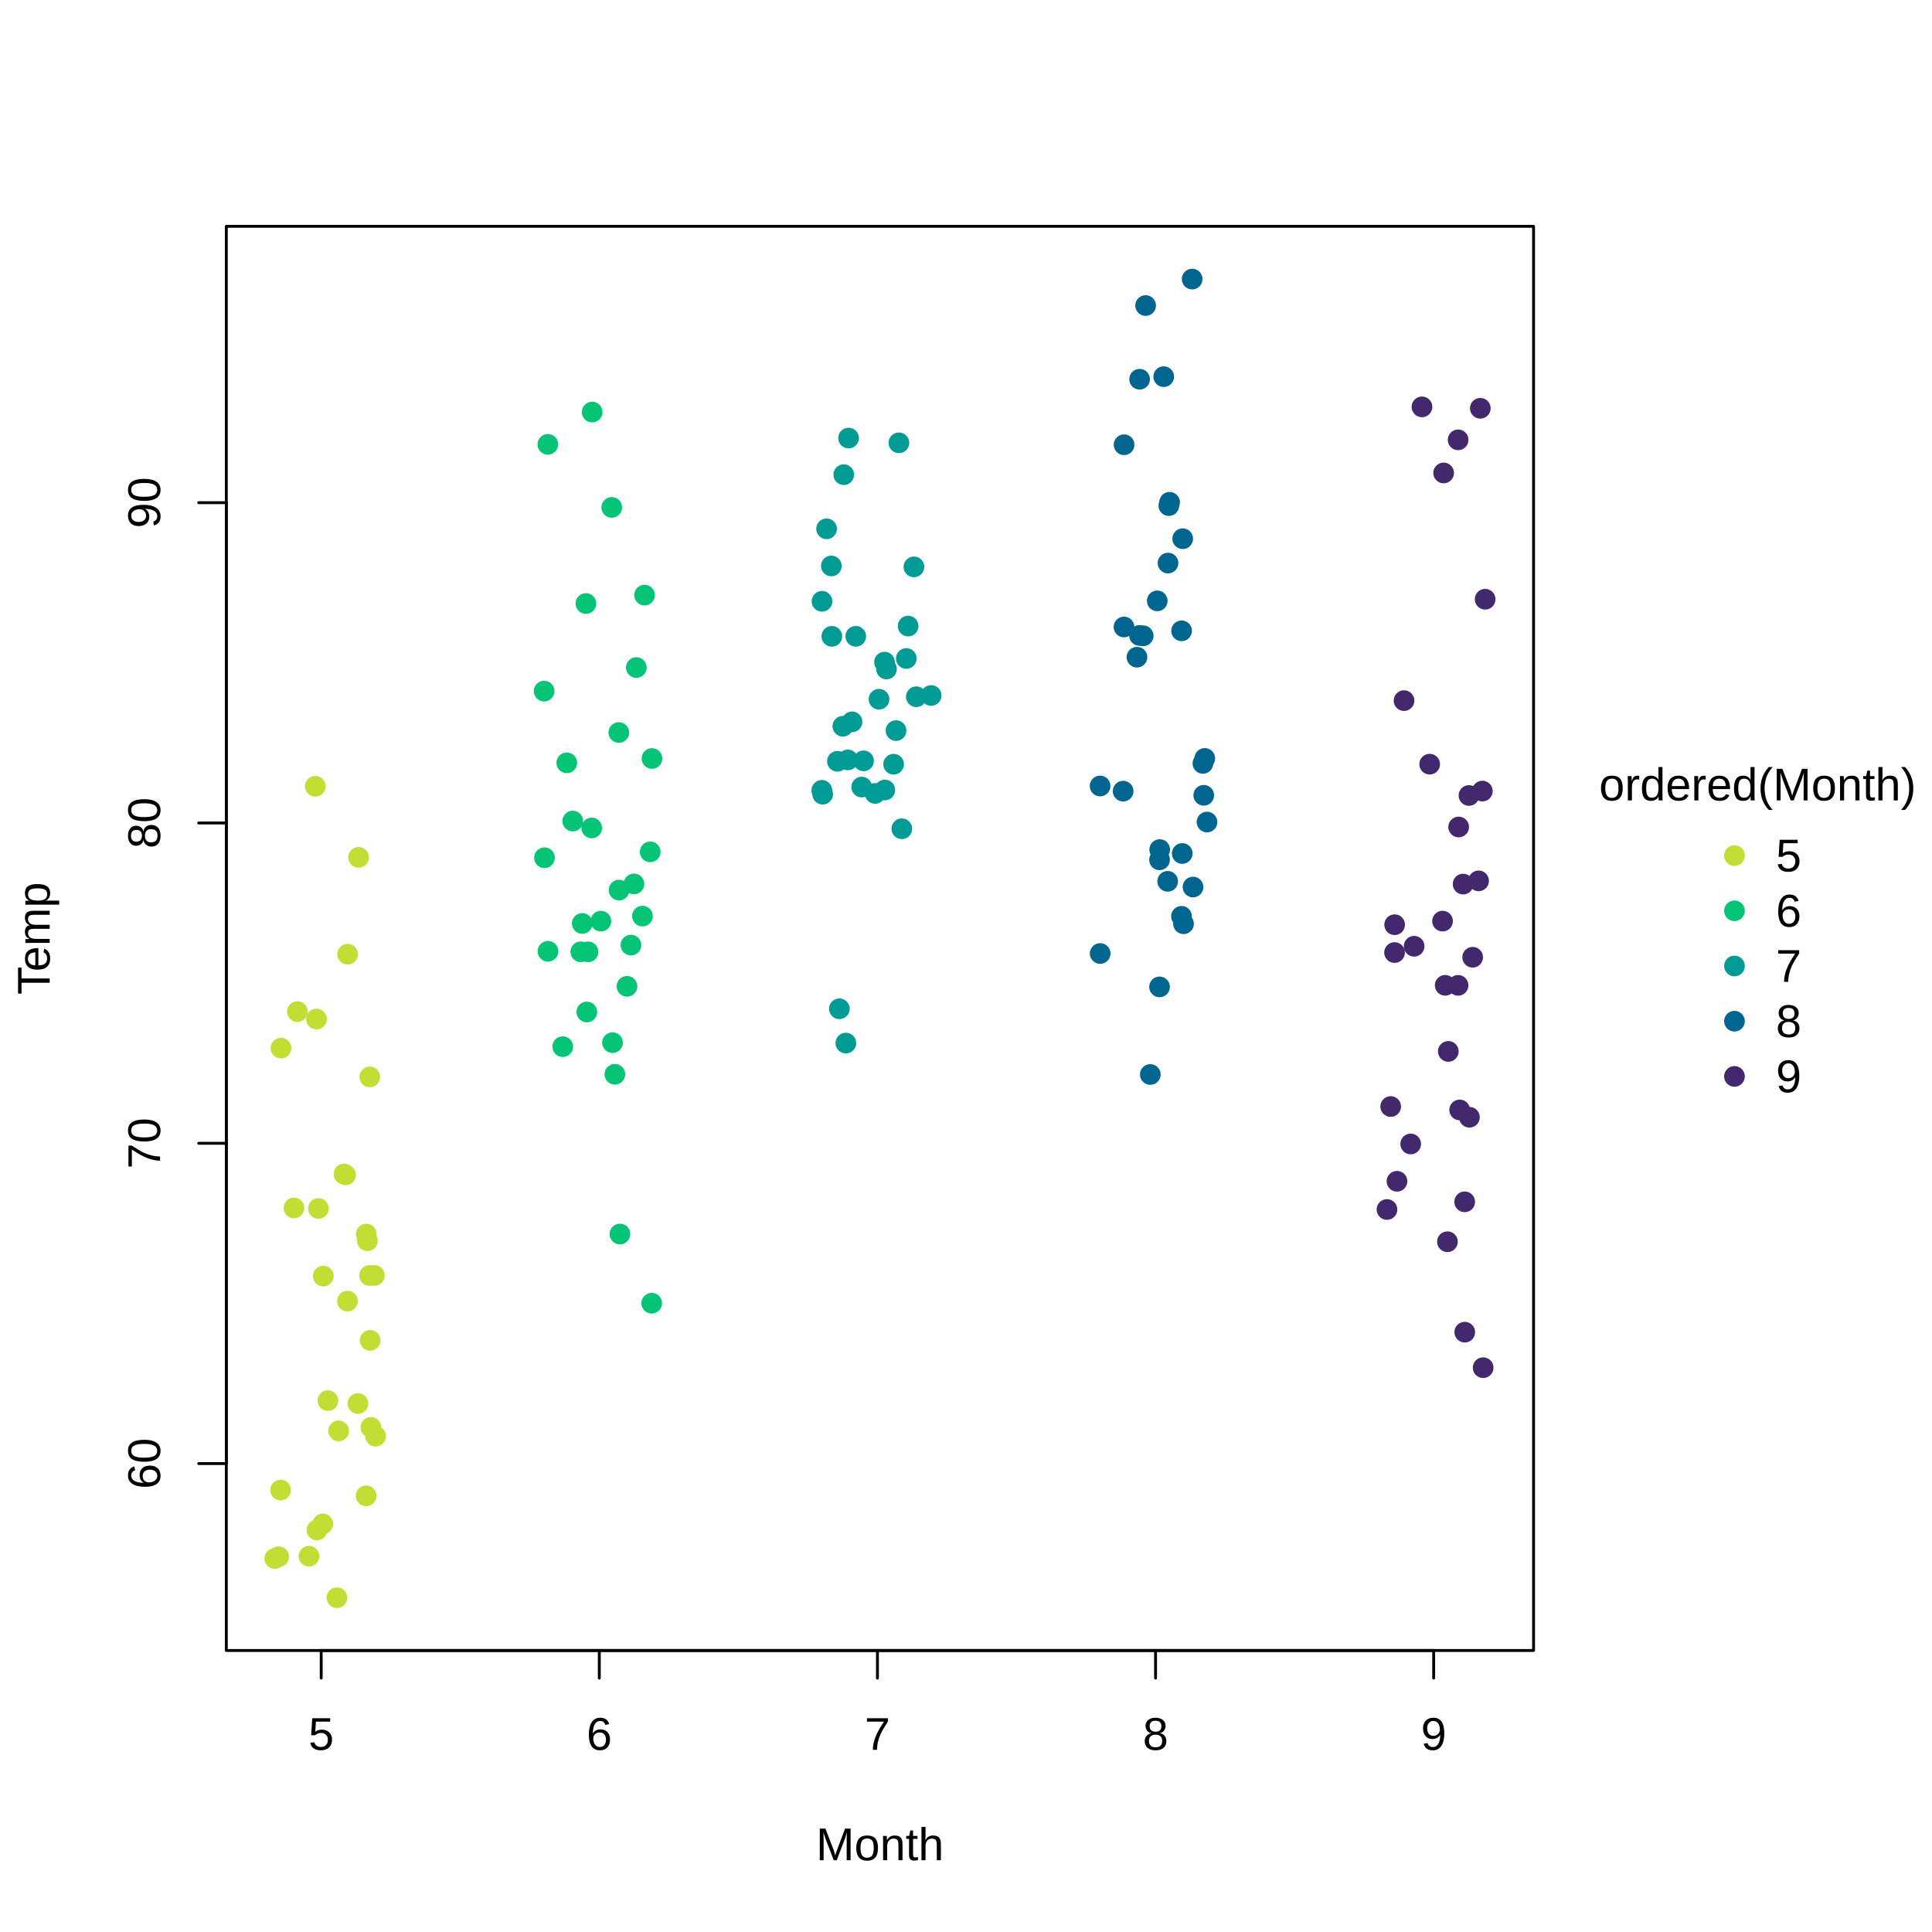
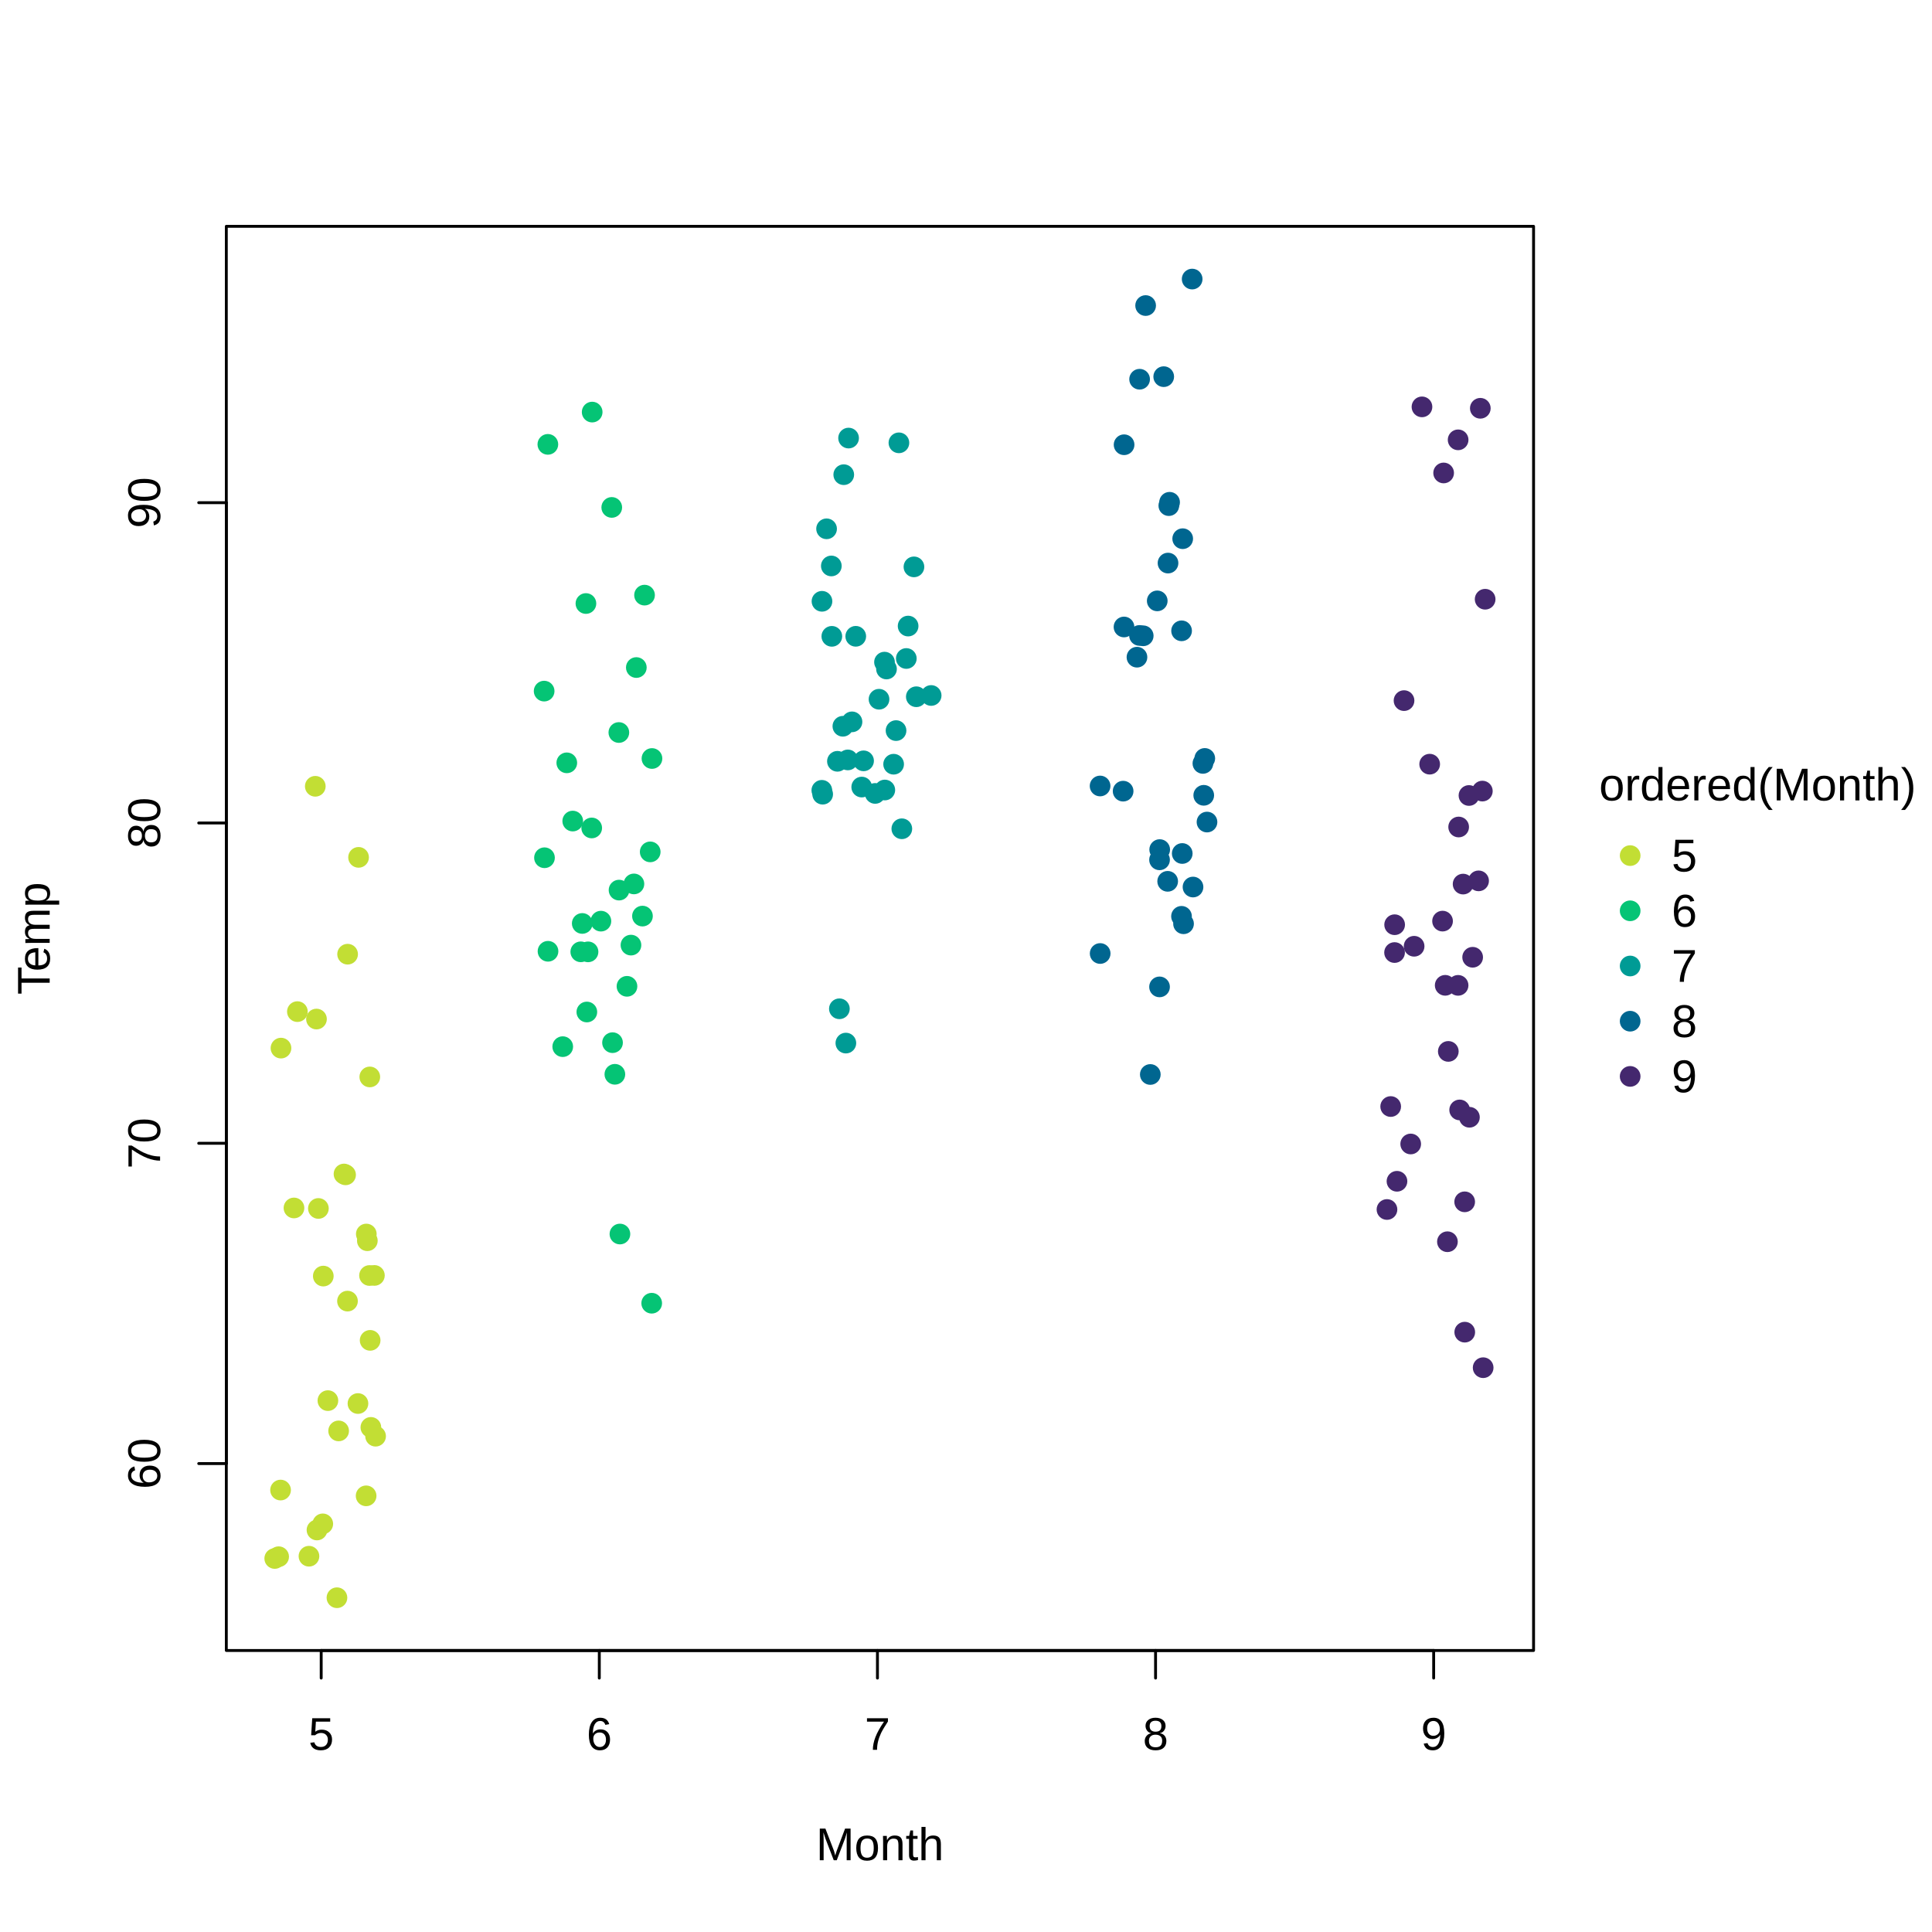
<svg xmlns="http://www.w3.org/2000/svg" width="504.00pt" height="504.00pt" viewBox="0 0 504.00 504.00">
  <g class="svglite">
    <defs>
      <style type="text/css">
    .svglite line, .svglite polyline, .svglite polygon, .svglite path, .svglite rect, .svglite circle {
      fill: none;
      stroke: #000000;
      stroke-linecap: round;
      stroke-linejoin: round;
      stroke-miterlimit: 10.00;
    }
    .svglite text {
      white-space: pre;
    }
    .svglite g.glyphgroup path {
      fill: inherit;
      stroke: none;
    }
  </style>
    </defs>
    <rect width="100%" height="100%" style="stroke: none; fill: #FFFFFF;" />
    <defs>
      <clipPath id="cpMC4wMHw1MDQuMDB8MC4wMHw1MDQuMDA=">
        <rect x="0.00" y="0.00" width="504.00" height="504.00" />
      </clipPath>
    </defs>
    <g clip-path="url(#cpMC4wMHw1MDQuMDB8MC4wMHw1MDQuMDA=)">
-       <circle cx="452.47" cy="223.20" r="2.70" style="stroke-width: 0.75; stroke: none; fill: #C2DE34;" />
-       <circle cx="452.47" cy="237.60" r="2.70" style="stroke-width: 0.75; stroke: none; fill: #05C475;" />
-       <circle cx="452.47" cy="252.00" r="2.70" style="stroke-width: 0.75; stroke: none; fill: #009B95;" />
-       <circle cx="452.47" cy="266.40" r="2.70" style="stroke-width: 0.75; stroke: none; fill: #006690;" />
-       <circle cx="452.47" cy="280.80" r="2.70" style="stroke-width: 0.75; stroke: none; fill: #44286E;" />
+       <circle cx="425.26" cy="223.20" r="2.70" style="stroke-width: 0.75; stroke: none; fill: #C2DE34;" />
+       <circle cx="425.26" cy="237.60" r="2.70" style="stroke-width: 0.75; stroke: none; fill: #05C475;" />
+       <circle cx="425.26" cy="252.00" r="2.70" style="stroke-width: 0.75; stroke: none; fill: #009B95;" />
+       <circle cx="425.26" cy="266.40" r="2.70" style="stroke-width: 0.75; stroke: none; fill: #006690;" />
+       <circle cx="425.26" cy="280.80" r="2.70" style="stroke-width: 0.75; stroke: none; fill: #44286E;" />
      <text x="458.51" y="208.80" text-anchor="middle" style="font-size: 12.00px; font-family: &quot;Liberation Sans&quot;;" textLength="82.70px" lengthAdjust="spacingAndGlyphs">ordered(Month)</text>
-       <text x="463.27" y="227.33" style="font-size: 12.00px; font-family: &quot;Liberation Sans&quot;;" textLength="6.67px" lengthAdjust="spacingAndGlyphs">5</text>
-       <text x="463.27" y="241.73" style="font-size: 12.00px; font-family: &quot;Liberation Sans&quot;;" textLength="6.67px" lengthAdjust="spacingAndGlyphs">6</text>
-       <text x="463.27" y="256.13" style="font-size: 12.00px; font-family: &quot;Liberation Sans&quot;;" textLength="6.67px" lengthAdjust="spacingAndGlyphs">7</text>
-       <text x="463.27" y="270.53" style="font-size: 12.00px; font-family: &quot;Liberation Sans&quot;;" textLength="6.67px" lengthAdjust="spacingAndGlyphs">8</text>
-       <text x="463.27" y="284.93" style="font-size: 12.00px; font-family: &quot;Liberation Sans&quot;;" textLength="6.67px" lengthAdjust="spacingAndGlyphs">9</text>
+       <text x="436.06" y="227.33" style="font-size: 12.00px; font-family: &quot;Liberation Sans&quot;;" textLength="6.67px" lengthAdjust="spacingAndGlyphs">5</text>
+       <text x="436.06" y="241.73" style="font-size: 12.00px; font-family: &quot;Liberation Sans&quot;;" textLength="6.67px" lengthAdjust="spacingAndGlyphs">6</text>
+       <text x="436.06" y="256.13" style="font-size: 12.00px; font-family: &quot;Liberation Sans&quot;;" textLength="6.67px" lengthAdjust="spacingAndGlyphs">7</text>
+       <text x="436.06" y="270.53" style="font-size: 12.00px; font-family: &quot;Liberation Sans&quot;;" textLength="6.67px" lengthAdjust="spacingAndGlyphs">8</text>
+       <text x="436.06" y="284.93" style="font-size: 12.00px; font-family: &quot;Liberation Sans&quot;;" textLength="6.67px" lengthAdjust="spacingAndGlyphs">9</text>
    </g>
    <defs>
      <clipPath id="cpMC4wMHw0MDAuMDZ8MC4wMHw1MDQuMDA=">
        <rect x="0.00" y="0.00" width="400.06" height="504.00" />
      </clipPath>
    </defs>
    <g clip-path="url(#cpMC4wMHw0MDAuMDZ8MC4wMHw1MDQuMDA=)">
      <text x="229.55" y="485.28" text-anchor="middle" style="font-size: 12.00px; font-family: &quot;Liberation Sans&quot;;" textLength="33.34px" lengthAdjust="spacingAndGlyphs">Month</text>
      <text transform="translate(12.96,244.80) rotate(-90)" text-anchor="middle" style="font-size: 12.00px; font-family: &quot;Liberation Sans&quot;;" textLength="29.34px" lengthAdjust="spacingAndGlyphs">Temp</text>
    </g>
    <g clip-path="url(#cpMC4wMHw1MDQuMDB8MC4wMHw1MDQuMDA=)">
      <line x1="83.79" y1="430.56" x2="374.00" y2="430.56" style="stroke-width: 0.75;" />
      <line x1="83.79" y1="430.56" x2="83.79" y2="437.76" style="stroke-width: 0.75;" />
      <line x1="156.34" y1="430.56" x2="156.34" y2="437.76" style="stroke-width: 0.75;" />
      <line x1="228.90" y1="430.56" x2="228.90" y2="437.76" style="stroke-width: 0.75;" />
      <line x1="301.45" y1="430.56" x2="301.45" y2="437.76" style="stroke-width: 0.75;" />
      <line x1="374.00" y1="430.56" x2="374.00" y2="437.76" style="stroke-width: 0.75;" />
      <text x="83.79" y="456.48" text-anchor="middle" style="font-size: 12.00px; font-family: &quot;Liberation Sans&quot;;" textLength="6.67px" lengthAdjust="spacingAndGlyphs">5</text>
      <text x="156.34" y="456.48" text-anchor="middle" style="font-size: 12.00px; font-family: &quot;Liberation Sans&quot;;" textLength="6.67px" lengthAdjust="spacingAndGlyphs">6</text>
      <text x="228.90" y="456.48" text-anchor="middle" style="font-size: 12.00px; font-family: &quot;Liberation Sans&quot;;" textLength="6.67px" lengthAdjust="spacingAndGlyphs">7</text>
      <text x="301.45" y="456.48" text-anchor="middle" style="font-size: 12.00px; font-family: &quot;Liberation Sans&quot;;" textLength="6.67px" lengthAdjust="spacingAndGlyphs">8</text>
      <text x="374.00" y="456.48" text-anchor="middle" style="font-size: 12.00px; font-family: &quot;Liberation Sans&quot;;" textLength="6.67px" lengthAdjust="spacingAndGlyphs">9</text>
      <line x1="59.04" y1="381.80" x2="59.04" y2="131.13" style="stroke-width: 0.75;" />
      <line x1="59.04" y1="381.80" x2="51.84" y2="381.80" style="stroke-width: 0.75;" />
      <line x1="59.04" y1="298.25" x2="51.84" y2="298.25" style="stroke-width: 0.75;" />
      <line x1="59.04" y1="214.69" x2="51.84" y2="214.69" style="stroke-width: 0.75;" />
      <line x1="59.04" y1="131.13" x2="51.84" y2="131.13" style="stroke-width: 0.75;" />
      <text transform="translate(41.76,381.80) rotate(-90)" text-anchor="middle" style="font-size: 12.00px; font-family: &quot;Liberation Sans&quot;;" textLength="13.34px" lengthAdjust="spacingAndGlyphs">60</text>
      <text transform="translate(41.76,298.25) rotate(-90)" text-anchor="middle" style="font-size: 12.00px; font-family: &quot;Liberation Sans&quot;;" textLength="13.34px" lengthAdjust="spacingAndGlyphs">70</text>
      <text transform="translate(41.76,214.69) rotate(-90)" text-anchor="middle" style="font-size: 12.00px; font-family: &quot;Liberation Sans&quot;;" textLength="13.34px" lengthAdjust="spacingAndGlyphs">80</text>
      <text transform="translate(41.76,131.13) rotate(-90)" text-anchor="middle" style="font-size: 12.00px; font-family: &quot;Liberation Sans&quot;;" textLength="13.34px" lengthAdjust="spacingAndGlyphs">90</text>
      <polygon points="59.04,430.56 400.06,430.56 400.06,59.04 59.04,59.04 " style="stroke-width: 0.75;" />
    </g>
    <defs>
      <clipPath id="cpNTkuMDR8NDAwLjA2fDU5LjA0fDQzMC41Ng==">
        <rect x="59.04" y="59.04" width="341.02" height="371.52" />
      </clipPath>
    </defs>
    <g clip-path="url(#cpNTkuMDR8NDAwLjA2fDU5LjA0fDQzMC41Ng==)">
      <circle cx="95.83" cy="323.67" r="2.70" style="stroke-width: 0.75; stroke: none; fill: #C2DE34;" />
      <circle cx="96.47" cy="280.94" r="2.70" style="stroke-width: 0.75; stroke: none; fill: #C2DE34;" />
      <circle cx="77.58" cy="263.90" r="2.70" style="stroke-width: 0.75; stroke: none; fill: #C2DE34;" />
      <circle cx="93.38" cy="366.14" r="2.70" style="stroke-width: 0.75; stroke: none; fill: #C2DE34;" />
      <circle cx="87.90" cy="416.80" r="2.70" style="stroke-width: 0.75; stroke: none; fill: #C2DE34;" />
      <circle cx="84.34" cy="332.89" r="2.70" style="stroke-width: 0.75; stroke: none; fill: #C2DE34;" />
      <circle cx="90.65" cy="339.42" r="2.70" style="stroke-width: 0.75; stroke: none; fill: #C2DE34;" />
      <circle cx="73.19" cy="388.71" r="2.70" style="stroke-width: 0.75; stroke: none; fill: #C2DE34;" />
      <circle cx="88.34" cy="373.28" r="2.70" style="stroke-width: 0.75; stroke: none; fill: #C2DE34;" />
      <circle cx="89.74" cy="306.26" r="2.70" style="stroke-width: 0.75; stroke: none; fill: #C2DE34;" />
      <circle cx="82.56" cy="265.84" r="2.70" style="stroke-width: 0.75; stroke: none; fill: #C2DE34;" />
      <circle cx="90.15" cy="306.48" r="2.70" style="stroke-width: 0.75; stroke: none; fill: #C2DE34;" />
      <circle cx="96.40" cy="332.74" r="2.70" style="stroke-width: 0.75; stroke: none; fill: #C2DE34;" />
      <circle cx="76.69" cy="315.12" r="2.70" style="stroke-width: 0.75; stroke: none; fill: #C2DE34;" />
      <circle cx="82.69" cy="399.13" r="2.70" style="stroke-width: 0.75; stroke: none; fill: #C2DE34;" />
      <circle cx="96.56" cy="349.66" r="2.70" style="stroke-width: 0.75; stroke: none; fill: #C2DE34;" />
      <circle cx="97.67" cy="332.72" r="2.70" style="stroke-width: 0.75; stroke: none; fill: #C2DE34;" />
      <circle cx="72.69" cy="406.10" r="2.70" style="stroke-width: 0.75; stroke: none; fill: #C2DE34;" />
      <circle cx="83.06" cy="315.25" r="2.70" style="stroke-width: 0.75; stroke: none; fill: #C2DE34;" />
      <circle cx="85.54" cy="365.38" r="2.70" style="stroke-width: 0.75; stroke: none; fill: #C2DE34;" />
      <circle cx="95.51" cy="390.22" r="2.70" style="stroke-width: 0.75; stroke: none; fill: #C2DE34;" />
      <circle cx="73.30" cy="273.42" r="2.70" style="stroke-width: 0.75; stroke: none; fill: #C2DE34;" />
      <circle cx="97.98" cy="374.66" r="2.70" style="stroke-width: 0.75; stroke: none; fill: #C2DE34;" />
      <circle cx="96.75" cy="372.36" r="2.70" style="stroke-width: 0.75; stroke: none; fill: #C2DE34;" />
      <circle cx="71.67" cy="406.56" r="2.70" style="stroke-width: 0.75; stroke: none; fill: #C2DE34;" />
      <circle cx="84.20" cy="397.53" r="2.70" style="stroke-width: 0.75; stroke: none; fill: #C2DE34;" />
      <circle cx="80.60" cy="405.97" r="2.70" style="stroke-width: 0.75; stroke: none; fill: #C2DE34;" />
      <circle cx="95.56" cy="321.92" r="2.70" style="stroke-width: 0.75; stroke: none; fill: #C2DE34;" />
      <circle cx="82.25" cy="205.12" r="2.70" style="stroke-width: 0.75; stroke: none; fill: #C2DE34;" />
      <circle cx="93.54" cy="223.66" r="2.70" style="stroke-width: 0.75; stroke: none; fill: #C2DE34;" />
      <circle cx="90.68" cy="248.92" r="2.70" style="stroke-width: 0.75; stroke: none; fill: #C2DE34;" />
      <circle cx="165.37" cy="230.59" r="2.70" style="stroke-width: 0.75; stroke: none; fill: #05C475;" />
      <circle cx="153.09" cy="264.00" r="2.70" style="stroke-width: 0.75; stroke: none; fill: #05C475;" />
      <circle cx="161.72" cy="321.92" r="2.70" style="stroke-width: 0.75; stroke: none; fill: #05C475;" />
      <circle cx="141.95" cy="180.29" r="2.70" style="stroke-width: 0.75; stroke: none; fill: #05C475;" />
      <circle cx="166.00" cy="174.14" r="2.70" style="stroke-width: 0.75; stroke: none; fill: #05C475;" />
      <circle cx="142.04" cy="223.76" r="2.70" style="stroke-width: 0.75; stroke: none; fill: #05C475;" />
      <circle cx="147.86" cy="199.00" r="2.70" style="stroke-width: 0.75; stroke: none; fill: #05C475;" />
      <circle cx="168.14" cy="155.25" r="2.70" style="stroke-width: 0.75; stroke: none; fill: #05C475;" />
      <circle cx="159.59" cy="132.37" r="2.70" style="stroke-width: 0.75; stroke: none; fill: #05C475;" />
      <circle cx="152.85" cy="157.44" r="2.70" style="stroke-width: 0.75; stroke: none; fill: #05C475;" />
      <circle cx="154.48" cy="107.50" r="2.70" style="stroke-width: 0.75; stroke: none; fill: #05C475;" />
      <circle cx="142.92" cy="115.92" r="2.70" style="stroke-width: 0.75; stroke: none; fill: #05C475;" />
      <circle cx="170.08" cy="197.87" r="2.70" style="stroke-width: 0.75; stroke: none; fill: #05C475;" />
      <circle cx="154.36" cy="215.99" r="2.70" style="stroke-width: 0.75; stroke: none; fill: #05C475;" />
      <circle cx="169.62" cy="222.23" r="2.70" style="stroke-width: 0.75; stroke: none; fill: #05C475;" />
      <circle cx="167.60" cy="238.98" r="2.70" style="stroke-width: 0.75; stroke: none; fill: #05C475;" />
      <circle cx="160.40" cy="280.25" r="2.70" style="stroke-width: 0.75; stroke: none; fill: #05C475;" />
      <circle cx="170.01" cy="339.97" r="2.70" style="stroke-width: 0.75; stroke: none; fill: #05C475;" />
      <circle cx="159.79" cy="272.00" r="2.70" style="stroke-width: 0.75; stroke: none; fill: #05C475;" />
      <circle cx="151.51" cy="248.30" r="2.70" style="stroke-width: 0.75; stroke: none; fill: #05C475;" />
      <circle cx="151.89" cy="240.90" r="2.70" style="stroke-width: 0.75; stroke: none; fill: #05C475;" />
      <circle cx="153.40" cy="248.31" r="2.70" style="stroke-width: 0.75; stroke: none; fill: #05C475;" />
      <circle cx="164.60" cy="246.55" r="2.70" style="stroke-width: 0.75; stroke: none; fill: #05C475;" />
      <circle cx="142.96" cy="248.16" r="2.70" style="stroke-width: 0.75; stroke: none; fill: #05C475;" />
      <circle cx="163.56" cy="257.30" r="2.70" style="stroke-width: 0.75; stroke: none; fill: #05C475;" />
      <circle cx="161.49" cy="232.20" r="2.70" style="stroke-width: 0.75; stroke: none; fill: #05C475;" />
      <circle cx="146.80" cy="273.04" r="2.70" style="stroke-width: 0.75; stroke: none; fill: #05C475;" />
      <circle cx="149.41" cy="214.19" r="2.70" style="stroke-width: 0.75; stroke: none; fill: #05C475;" />
      <circle cx="156.76" cy="240.30" r="2.70" style="stroke-width: 0.75; stroke: none; fill: #05C475;" />
      <circle cx="161.44" cy="191.09" r="2.70" style="stroke-width: 0.75; stroke: none; fill: #05C475;" />
      <circle cx="242.91" cy="181.43" r="2.70" style="stroke-width: 0.75; stroke: none; fill: #009B95;" />
      <circle cx="236.43" cy="171.78" r="2.70" style="stroke-width: 0.75; stroke: none; fill: #009B95;" />
      <circle cx="230.82" cy="206.09" r="2.70" style="stroke-width: 0.75; stroke: none; fill: #009B95;" />
      <circle cx="239.04" cy="181.76" r="2.70" style="stroke-width: 0.75; stroke: none; fill: #009B95;" />
      <circle cx="219.88" cy="189.46" r="2.70" style="stroke-width: 0.75; stroke: none; fill: #009B95;" />
      <circle cx="222.26" cy="188.31" r="2.70" style="stroke-width: 0.75; stroke: none; fill: #009B95;" />
      <circle cx="238.42" cy="147.88" r="2.70" style="stroke-width: 0.75; stroke: none; fill: #009B95;" />
      <circle cx="234.50" cy="115.52" r="2.70" style="stroke-width: 0.75; stroke: none; fill: #009B95;" />
      <circle cx="221.37" cy="114.28" r="2.70" style="stroke-width: 0.75; stroke: none; fill: #009B95;" />
      <circle cx="215.63" cy="137.95" r="2.70" style="stroke-width: 0.75; stroke: none; fill: #009B95;" />
      <circle cx="218.46" cy="198.60" r="2.70" style="stroke-width: 0.75; stroke: none; fill: #009B95;" />
      <circle cx="220.66" cy="272.11" r="2.70" style="stroke-width: 0.75; stroke: none; fill: #009B95;" />
      <circle cx="228.30" cy="206.98" r="2.70" style="stroke-width: 0.75; stroke: none; fill: #009B95;" />
      <circle cx="220.11" cy="123.83" r="2.70" style="stroke-width: 0.75; stroke: none; fill: #009B95;" />
      <circle cx="235.26" cy="216.20" r="2.70" style="stroke-width: 0.75; stroke: none; fill: #009B95;" />
      <circle cx="214.61" cy="207.18" r="2.70" style="stroke-width: 0.75; stroke: none; fill: #009B95;" />
      <circle cx="225.28" cy="198.48" r="2.70" style="stroke-width: 0.75; stroke: none; fill: #009B95;" />
      <circle cx="229.31" cy="182.41" r="2.70" style="stroke-width: 0.75; stroke: none; fill: #009B95;" />
      <circle cx="214.43" cy="156.86" r="2.70" style="stroke-width: 0.75; stroke: none; fill: #009B95;" />
      <circle cx="231.26" cy="174.52" r="2.70" style="stroke-width: 0.75; stroke: none; fill: #009B95;" />
      <circle cx="218.97" cy="263.16" r="2.70" style="stroke-width: 0.75; stroke: none; fill: #009B95;" />
      <circle cx="224.80" cy="205.32" r="2.70" style="stroke-width: 0.75; stroke: none; fill: #009B95;" />
      <circle cx="233.12" cy="199.36" r="2.70" style="stroke-width: 0.75; stroke: none; fill: #009B95;" />
      <circle cx="236.90" cy="163.32" r="2.70" style="stroke-width: 0.75; stroke: none; fill: #009B95;" />
      <circle cx="230.74" cy="172.73" r="2.70" style="stroke-width: 0.75; stroke: none; fill: #009B95;" />
      <circle cx="221.17" cy="198.24" r="2.70" style="stroke-width: 0.75; stroke: none; fill: #009B95;" />
      <circle cx="217.00" cy="166.00" r="2.70" style="stroke-width: 0.75; stroke: none; fill: #009B95;" />
      <circle cx="216.87" cy="147.64" r="2.70" style="stroke-width: 0.75; stroke: none; fill: #009B95;" />
      <circle cx="223.24" cy="165.99" r="2.70" style="stroke-width: 0.75; stroke: none; fill: #009B95;" />
      <circle cx="233.75" cy="190.59" r="2.70" style="stroke-width: 0.75; stroke: none; fill: #009B95;" />
      <circle cx="214.39" cy="206.17" r="2.70" style="stroke-width: 0.75; stroke: none; fill: #009B95;" />
      <circle cx="292.99" cy="206.39" r="2.70" style="stroke-width: 0.75; stroke: none; fill: #006690;" />
      <circle cx="314.02" cy="207.47" r="2.70" style="stroke-width: 0.75; stroke: none; fill: #006690;" />
      <circle cx="313.80" cy="199.15" r="2.70" style="stroke-width: 0.75; stroke: none; fill: #006690;" />
      <circle cx="308.24" cy="164.56" r="2.70" style="stroke-width: 0.75; stroke: none; fill: #006690;" />
      <circle cx="296.60" cy="171.44" r="2.70" style="stroke-width: 0.75; stroke: none; fill: #006690;" />
      <circle cx="301.89" cy="156.75" r="2.70" style="stroke-width: 0.75; stroke: none; fill: #006690;" />
      <circle cx="308.53" cy="140.53" r="2.70" style="stroke-width: 0.75; stroke: none; fill: #006690;" />
      <circle cx="304.91" cy="131.90" r="2.70" style="stroke-width: 0.75; stroke: none; fill: #006690;" />
      <circle cx="305.11" cy="131.03" r="2.70" style="stroke-width: 0.75; stroke: none; fill: #006690;" />
      <circle cx="293.24" cy="116.02" r="2.70" style="stroke-width: 0.75; stroke: none; fill: #006690;" />
      <circle cx="293.22" cy="163.56" r="2.70" style="stroke-width: 0.75; stroke: none; fill: #006690;" />
      <circle cx="298.23" cy="165.86" r="2.70" style="stroke-width: 0.75; stroke: none; fill: #006690;" />
      <circle cx="314.29" cy="197.85" r="2.70" style="stroke-width: 0.75; stroke: none; fill: #006690;" />
      <circle cx="314.87" cy="214.45" r="2.70" style="stroke-width: 0.75; stroke: none; fill: #006690;" />
      <circle cx="308.41" cy="222.65" r="2.70" style="stroke-width: 0.75; stroke: none; fill: #006690;" />
      <circle cx="308.22" cy="239.04" r="2.70" style="stroke-width: 0.75; stroke: none; fill: #006690;" />
      <circle cx="302.49" cy="224.30" r="2.70" style="stroke-width: 0.75; stroke: none; fill: #006690;" />
      <circle cx="287.00" cy="248.74" r="2.70" style="stroke-width: 0.75; stroke: none; fill: #006690;" />
      <circle cx="304.61" cy="229.91" r="2.70" style="stroke-width: 0.75; stroke: none; fill: #006690;" />
      <circle cx="311.22" cy="231.40" r="2.70" style="stroke-width: 0.75; stroke: none; fill: #006690;" />
      <circle cx="308.75" cy="240.98" r="2.70" style="stroke-width: 0.75; stroke: none; fill: #006690;" />
      <circle cx="300.08" cy="280.30" r="2.70" style="stroke-width: 0.75; stroke: none; fill: #006690;" />
      <circle cx="302.49" cy="257.45" r="2.70" style="stroke-width: 0.75; stroke: none; fill: #006690;" />
      <circle cx="302.53" cy="221.63" r="2.70" style="stroke-width: 0.75; stroke: none; fill: #006690;" />
      <circle cx="286.98" cy="205.04" r="2.70" style="stroke-width: 0.75; stroke: none; fill: #006690;" />
      <circle cx="297.26" cy="165.77" r="2.70" style="stroke-width: 0.75; stroke: none; fill: #006690;" />
      <circle cx="304.70" cy="146.89" r="2.70" style="stroke-width: 0.75; stroke: none; fill: #006690;" />
      <circle cx="311.00" cy="72.80" r="2.70" style="stroke-width: 0.75; stroke: none; fill: #006690;" />
      <circle cx="297.29" cy="98.93" r="2.70" style="stroke-width: 0.75; stroke: none; fill: #006690;" />
      <circle cx="298.86" cy="79.71" r="2.70" style="stroke-width: 0.75; stroke: none; fill: #006690;" />
      <circle cx="303.58" cy="98.26" r="2.70" style="stroke-width: 0.75; stroke: none; fill: #006690;" />
      <circle cx="376.60" cy="123.38" r="2.70" style="stroke-width: 0.75; stroke: none; fill: #44286E;" />
      <circle cx="380.38" cy="114.74" r="2.70" style="stroke-width: 0.75; stroke: none; fill: #44286E;" />
      <circle cx="370.95" cy="106.14" r="2.70" style="stroke-width: 0.75; stroke: none; fill: #44286E;" />
      <circle cx="386.17" cy="106.51" r="2.70" style="stroke-width: 0.75; stroke: none; fill: #44286E;" />
      <circle cx="387.43" cy="156.32" r="2.70" style="stroke-width: 0.75; stroke: none; fill: #44286E;" />
      <circle cx="366.27" cy="182.77" r="2.70" style="stroke-width: 0.75; stroke: none; fill: #44286E;" />
      <circle cx="380.52" cy="215.74" r="2.70" style="stroke-width: 0.75; stroke: none; fill: #44286E;" />
      <circle cx="385.72" cy="229.79" r="2.70" style="stroke-width: 0.75; stroke: none; fill: #44286E;" />
      <circle cx="377.01" cy="257.04" r="2.70" style="stroke-width: 0.75; stroke: none; fill: #44286E;" />
      <circle cx="377.82" cy="274.28" r="2.70" style="stroke-width: 0.75; stroke: none; fill: #44286E;" />
      <circle cx="386.70" cy="206.37" r="2.70" style="stroke-width: 0.75; stroke: none; fill: #44286E;" />
      <circle cx="384.17" cy="249.72" r="2.70" style="stroke-width: 0.75; stroke: none; fill: #44286E;" />
      <circle cx="376.32" cy="240.29" r="2.70" style="stroke-width: 0.75; stroke: none; fill: #44286E;" />
      <circle cx="383.33" cy="291.46" r="2.70" style="stroke-width: 0.75; stroke: none; fill: #44286E;" />
      <circle cx="362.79" cy="288.66" r="2.70" style="stroke-width: 0.75; stroke: none; fill: #44286E;" />
      <circle cx="381.68" cy="230.63" r="2.70" style="stroke-width: 0.75; stroke: none; fill: #44286E;" />
      <circle cx="377.59" cy="323.93" r="2.70" style="stroke-width: 0.75; stroke: none; fill: #44286E;" />
      <circle cx="363.80" cy="248.49" r="2.70" style="stroke-width: 0.75; stroke: none; fill: #44286E;" />
      <circle cx="361.82" cy="315.52" r="2.70" style="stroke-width: 0.75; stroke: none; fill: #44286E;" />
      <circle cx="372.96" cy="199.35" r="2.70" style="stroke-width: 0.75; stroke: none; fill: #44286E;" />
      <circle cx="382.11" cy="347.52" r="2.70" style="stroke-width: 0.75; stroke: none; fill: #44286E;" />
      <circle cx="380.78" cy="289.55" r="2.70" style="stroke-width: 0.75; stroke: none; fill: #44286E;" />
      <circle cx="383.21" cy="207.52" r="2.70" style="stroke-width: 0.75; stroke: none; fill: #44286E;" />
      <circle cx="364.43" cy="308.16" r="2.70" style="stroke-width: 0.75; stroke: none; fill: #44286E;" />
      <circle cx="386.91" cy="356.79" r="2.70" style="stroke-width: 0.75; stroke: none; fill: #44286E;" />
      <circle cx="368.01" cy="298.43" r="2.70" style="stroke-width: 0.75; stroke: none; fill: #44286E;" />
      <circle cx="363.82" cy="241.23" r="2.70" style="stroke-width: 0.75; stroke: none; fill: #44286E;" />
      <circle cx="380.37" cy="257.05" r="2.70" style="stroke-width: 0.75; stroke: none; fill: #44286E;" />
      <circle cx="368.90" cy="246.85" r="2.70" style="stroke-width: 0.75; stroke: none; fill: #44286E;" />
      <circle cx="382.09" cy="313.52" r="2.70" style="stroke-width: 0.75; stroke: none; fill: #44286E;" />
    </g>
  </g>
</svg>
